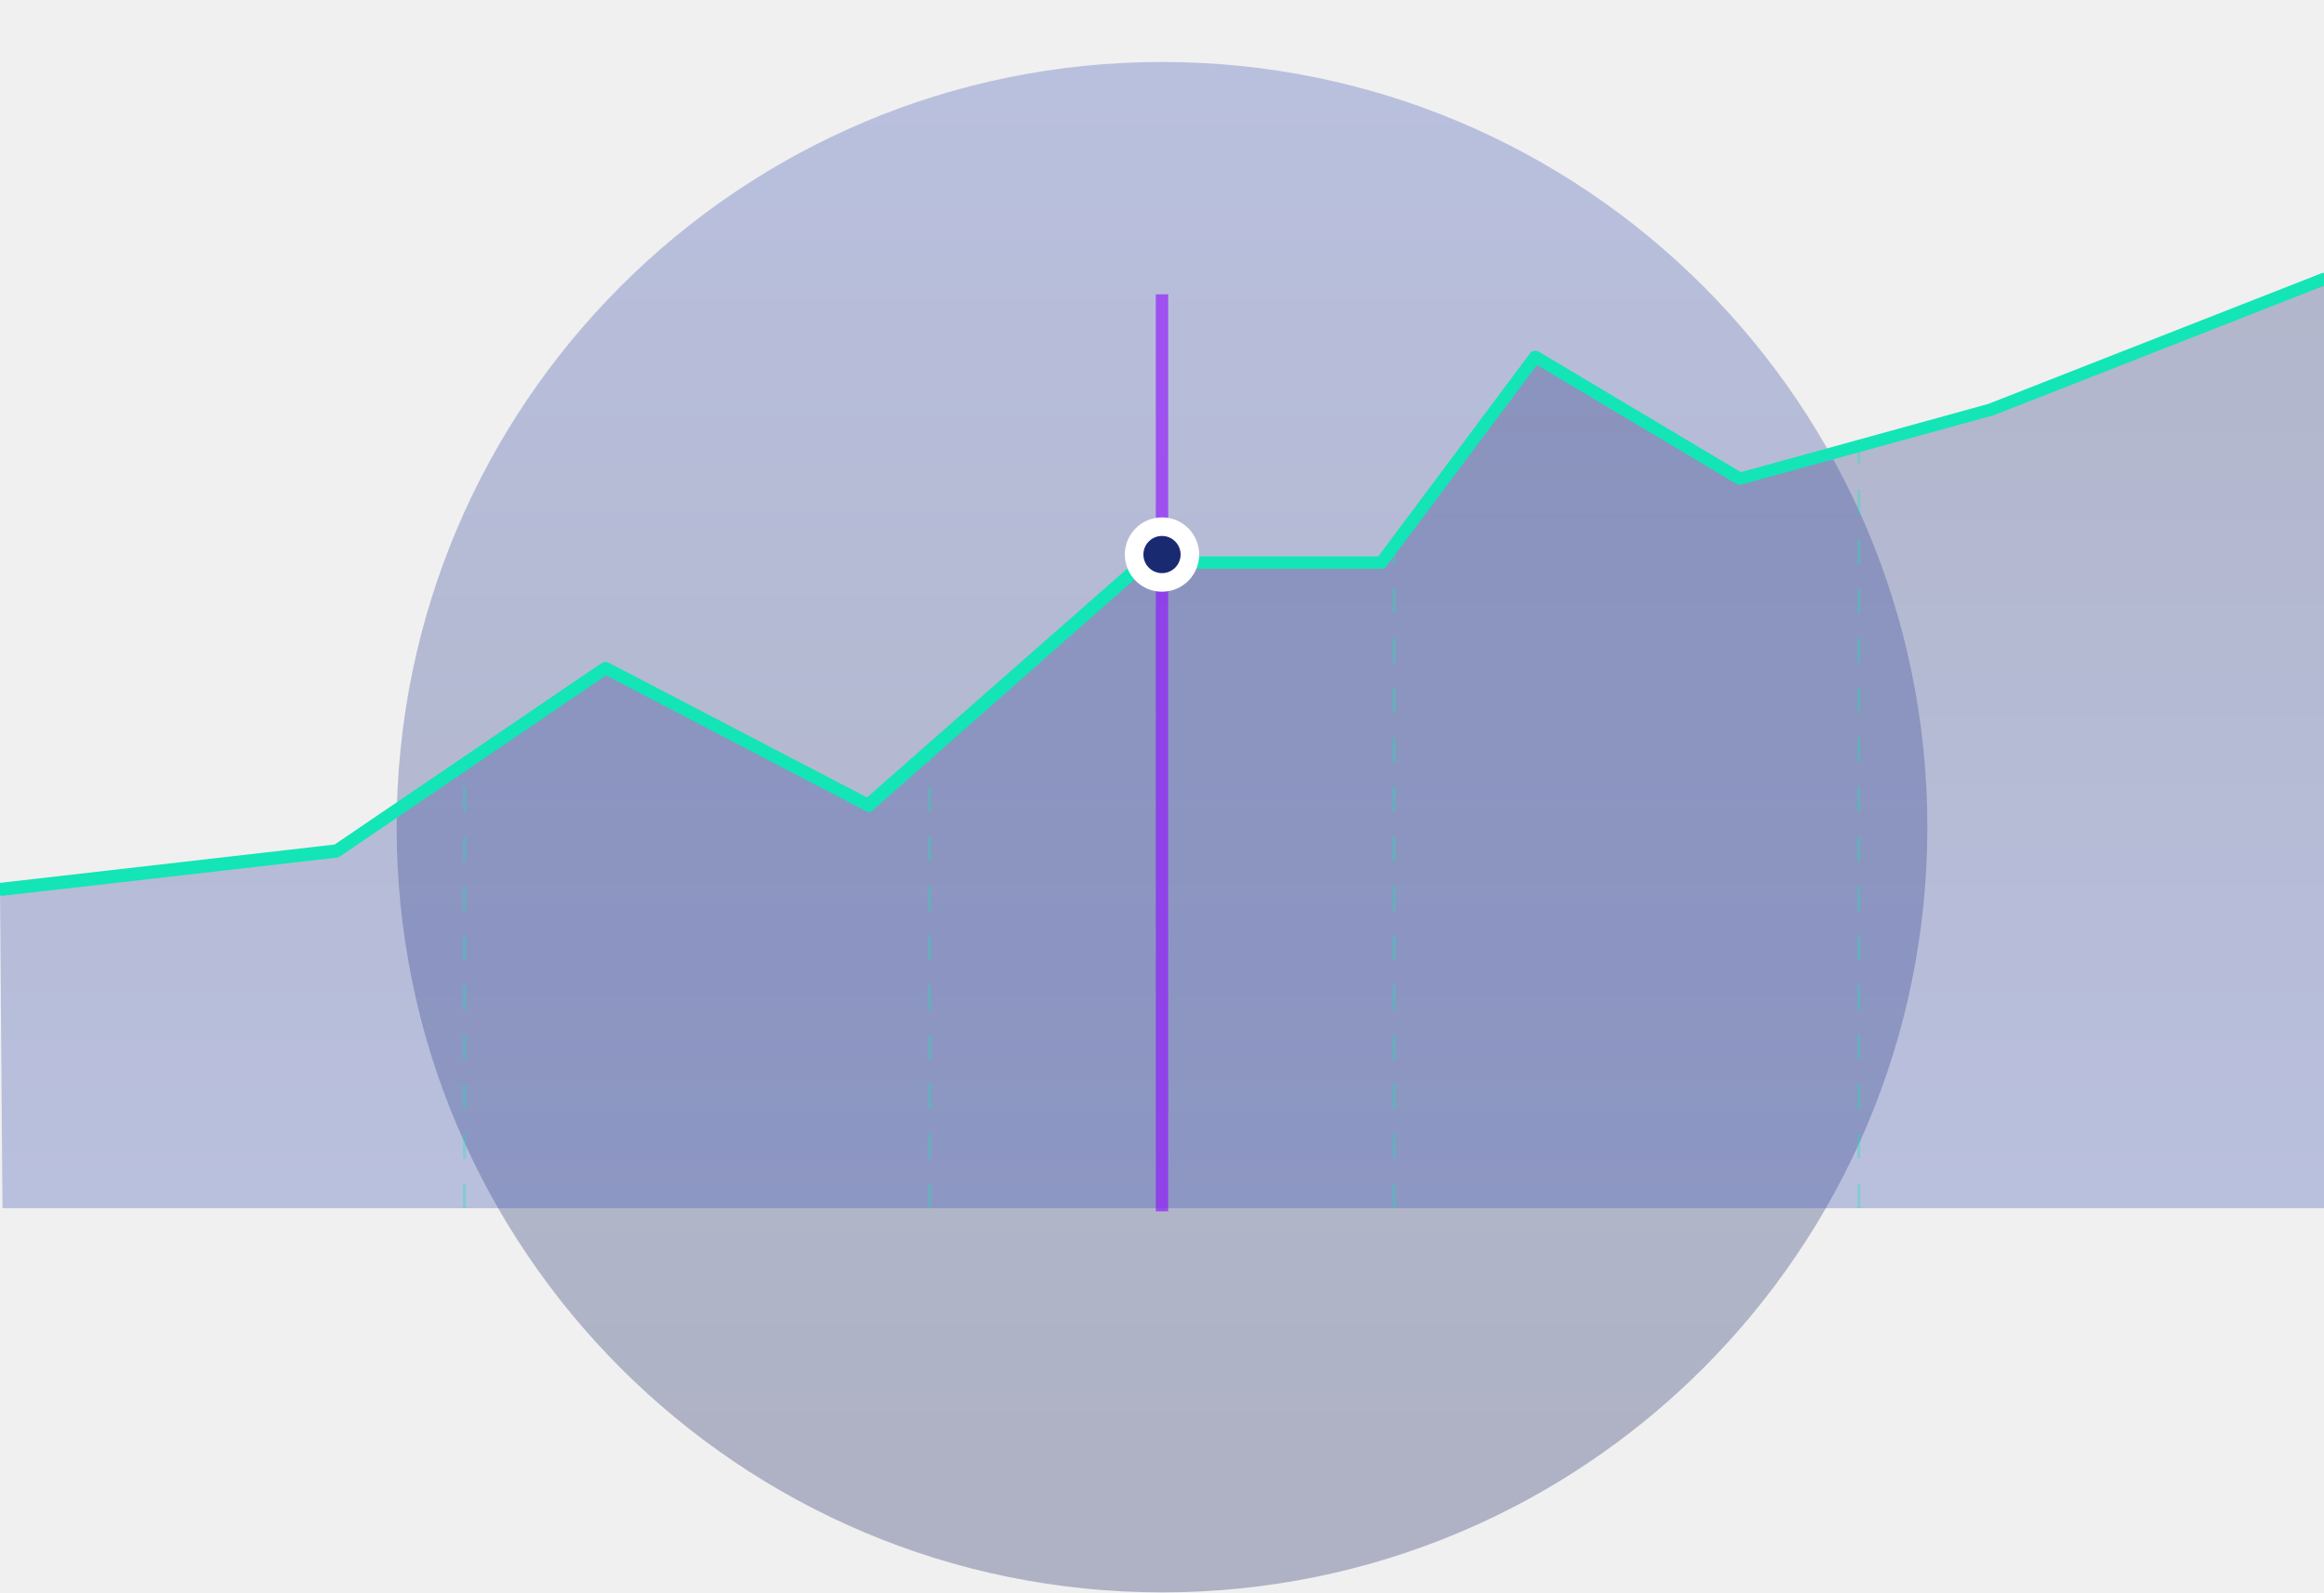
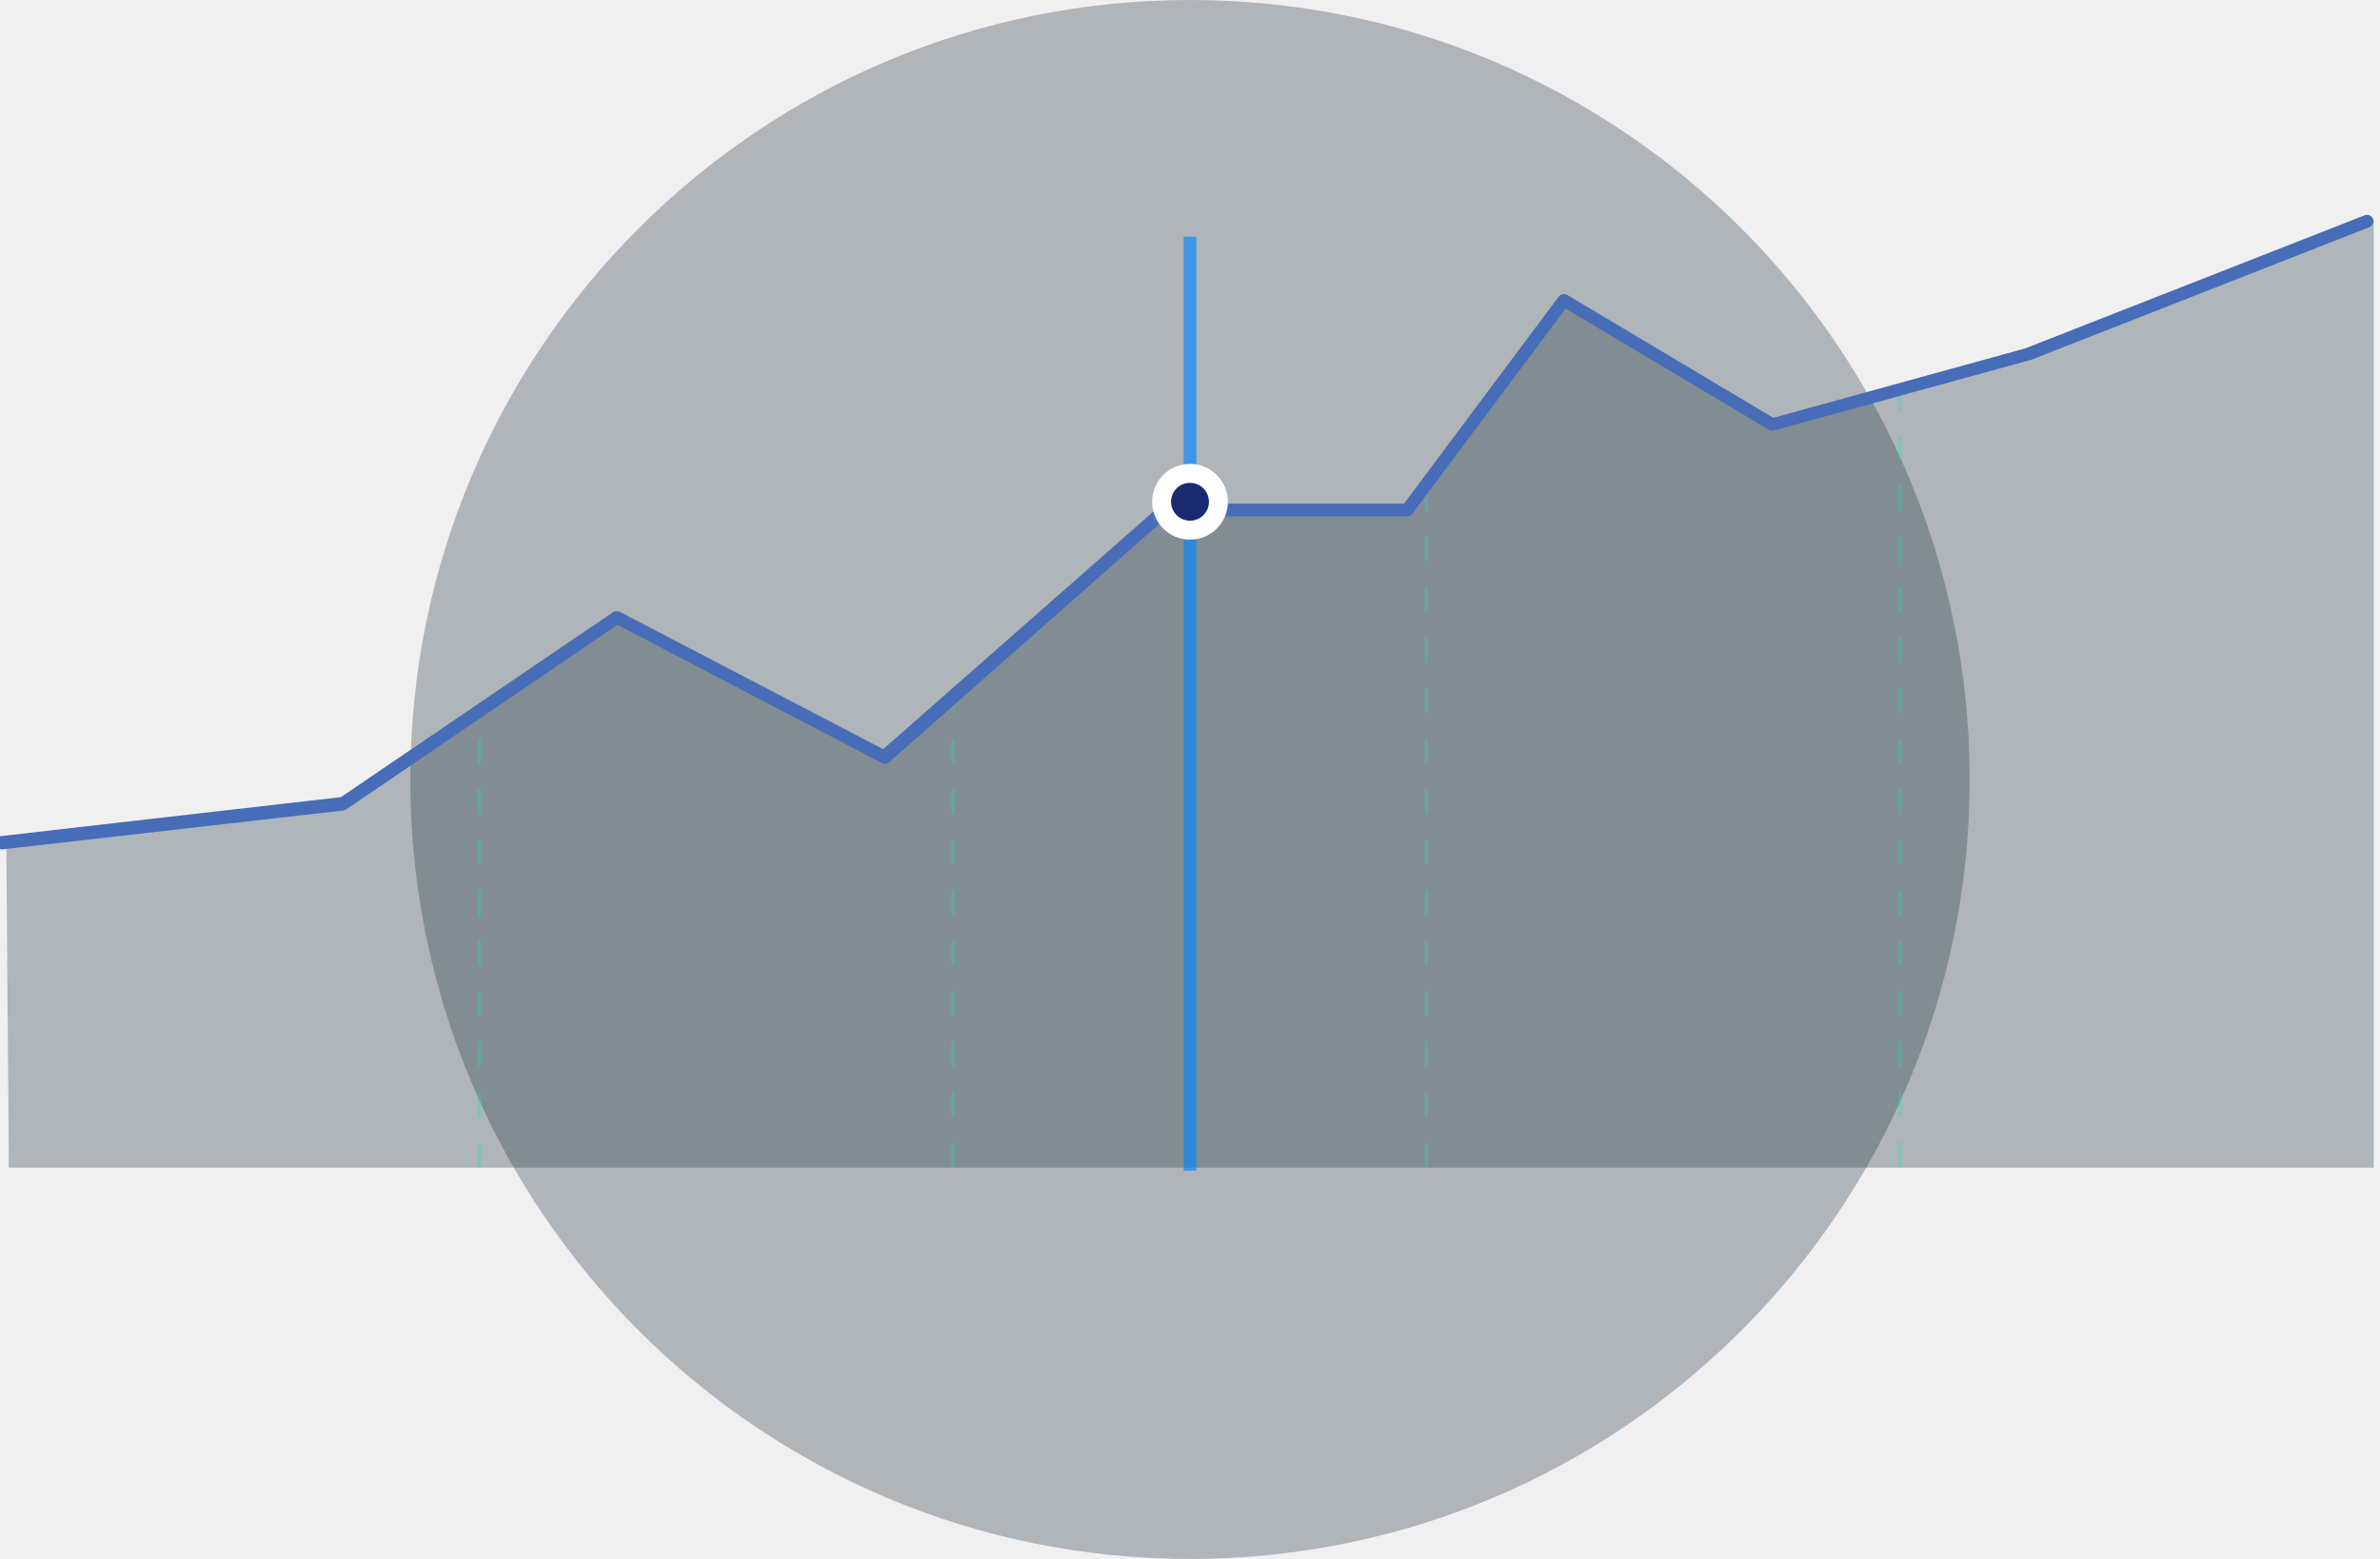
- <svg xmlns="http://www.w3.org/2000/svg" version="1.1" id="onboarding-market-illustration" x="0px" y="0px" viewBox="0 0 375 257" style="enable-background:new 0 0 375 257;" xml:space="preserve">
-   <style type="text/css">
- 	.st0{opacity:0.3;fill:url(#SVGID_1_);enable-background:new    ;}
- 	.st1{opacity:0.3;fill:url(#SVGID_2_);enable-background:new    ;}
- 	.st2{opacity:0.3;}
- 	.st3{fill:#13E5B6;}
- 	.st4{opacity:0.64;fill:none;stroke:#9012FE;stroke-width:2;stroke-linecap:square;enable-background:new    ;}
- 	.st5{fill:#1A2A71;stroke:#FFFFFF;stroke-width:3;}
- </style>
-   <linearGradient id="SVGID_1_" gradientUnits="userSpaceOnUse" x1="-234.544" y1="11.693" x2="-234.544" y2="12.587" gradientTransform="matrix(247 0 0 247 58120 -2878.024)">
-     <stop offset="0" style="stop-color:#3950B5" />
-     <stop offset="1" style="stop-color:#162360" />
-   </linearGradient>
-   <path class="st0" d="M187.5,257c68.2,0,123.5-55.3,123.5-123.5S255.7,10,187.5,10S64,65.3,64,133.5S119.3,257,187.5,257z" />
-   <linearGradient id="SVGID_2_" gradientUnits="userSpaceOnUse" x1="187.5" y1="195.03" x2="187.5" y2="45.031">
-     <stop offset="0" style="stop-color:#3950B5" />
-     <stop offset="1" style="stop-color:#202F77" />
-   </linearGradient>
-   <polygon class="st1" points="54.3,137.3 97.7,107.8 140.1,129.9 184.6,90.7 222.9,90.7 247.7,57.5 280.8,77.2 321.2,66.1 375,45   375,195 150.1,195 0.4,195 0,143.5 " />
-   <g class="st2">
-     <path class="st3" d="M300.2,195h-0.5v-4h0.5V195z M300.2,187h-0.5v-4h0.5V187z M300.2,179h-0.5v-4h0.5V179z M300.2,171h-0.5v-4h0.5   V171z M300.2,163h-0.5v-4h0.5V163z M300.2,155h-0.5v-4h0.5V155z M300.2,147h-0.5v-4h0.5V147z M300.2,139h-0.5v-4h0.5V139z    M300.2,131h-0.5v-4h0.5V131z M300.2,123h-0.5v-4h0.5V123z M300.2,115h-0.5v-4h0.5V115z M300.2,107h-0.5v-4h0.5V107z M300.2,99   h-0.5v-4h0.5V99z M300.2,91h-0.5v-4h0.5V91z M300.2,83h-0.5v-4h0.5V83z M300.2,75h-0.5v-4h0.5V75z" />
-     <path class="st3" d="M225.2,195h-0.5v-4h0.5V195z M225.2,187h-0.5v-4h0.5V187z M225.2,179h-0.5v-4h0.5V179z M225.2,171h-0.5v-4h0.5   V171z M225.2,163h-0.5v-4h0.5V163z M225.2,155h-0.5v-4h0.5V155z M225.2,147h-0.5v-4h0.5V147z M225.2,139h-0.5v-4h0.5V139z    M225.2,131h-0.5v-4h0.5V131z M225.2,123h-0.5v-4h0.5V123z M225.2,115h-0.5v-4h0.5V115z M225.2,107h-0.5v-4h0.5V107z M225.2,99   h-0.5v-4h0.5V99z M225.2,91h-0.5v-3.2h0.5V91z" />
-     <path class="st3" d="M150.2,195h-0.5v-4h0.5V195z M150.2,187h-0.5v-4h0.5V187z M150.2,179h-0.5v-4h0.5V179z M150.2,171h-0.5v-4h0.5   V171z M150.2,163h-0.5v-4h0.5V163z M150.2,155h-0.5v-4h0.5V155z M150.2,147h-0.5v-4h0.5V147z M150.2,139h-0.5v-4h0.5V139z    M150.2,131h-0.5v-4h0.5V131z M150.2,123h-0.5v-2h0.5V123z" />
-     <path class="st3" d="M75.2,195h-0.5v-4h0.5V195z M75.2,187h-0.5v-4h0.5V187z M75.2,179h-0.5v-4h0.5V179z M75.2,171h-0.5v-4h0.5V171   z M75.2,163h-0.5v-4h0.5V163z M75.2,155h-0.5v-4h0.5V155z M75.2,147h-0.5v-4h0.5V147z M75.2,139h-0.5v-4h0.5V139z M75.2,131h-0.5   v-4h0.5V131z" />
-   </g>
-   <path class="st3" d="M0,144.5c-0.5,0-0.9-0.4-1-0.9c-0.1-0.5,0.3-1,0.9-1.1l54.1-6.2L97.1,107c0.3-0.2,0.7-0.2,1-0.1l41.8,21.8  l44-38.7c0.2-0.2,0.4-0.2,0.7-0.2h37.8l24.5-32.8c0.3-0.4,0.9-0.5,1.3-0.3l32.7,19.5l39.9-11l53.8-21.1c0.5-0.2,1.1,0.1,1.3,0.6  c0.2,0.5-0.1,1.1-0.6,1.3l-53.8,21.1c0,0-0.1,0-0.1,0l-40.4,11.1c-0.3,0.1-0.5,0-0.8-0.1L248,58.9l-24.3,32.5  c-0.2,0.3-0.5,0.4-0.8,0.4H185l-44.2,39c-0.3,0.3-0.8,0.3-1.1,0.1L97.8,109l-42.9,29.2c-0.1,0.1-0.3,0.1-0.4,0.2l-54.3,6.2  C0.1,144.5,0,144.5,0,144.5z" />
-   <g>
-     <path id="Line_1_" class="st4" d="M187.5,48.5v146" />
-     <circle id="dot" class="st5" cx="187.5" cy="89.5" r="4.5" />
+ <svg xmlns="http://www.w3.org/2000/svg" width="377px" height="247px" viewBox="0 0 377 247" version="1.1" style="zoom: 1;">
+   <defs>
+     <linearGradient x1="50.003%" y1="0.009%" x2="50.003%" y2="89.469%" id="linearGradient-1">
+       <stop stop-color="#192C3A" offset="0%" />
+       <stop stop-color="#192C3A" offset="100%" />
+     </linearGradient>
+     <linearGradient x1="50%" y1="100.02%" x2="50%" y2="0.02%" id="linearGradient-2">
+       <stop stop-color="#192C3A" offset="0%" />
+       <stop stop-color="#192C3A" offset="100%" />
+     </linearGradient>
+   </defs>
+   <g id="Page-1" stroke="none" stroke-width="1" fill="none" fill-rule="evenodd">
+     <g id="tour-currency" transform="translate(-1, 0)">
+       <path d="M189.5,247 C257.7,247 313,191.7 313,123.5 C313,55.3 257.7,0 189.5,0 C121.3,0 66,55.3 66,123.5 C66,191.7 121.3,247 189.5,247  Z " id="Shape" fill-rule="nonzero" fill="url(#linearGradient-1)" opacity="0.3" />
+       <polygon id="Shape" fill="url(#linearGradient-2)" fill-rule="nonzero" opacity="0.3" points="56.3 127.3 99.7 97.8 142.1 119.9 186.6 80.7 224.9 80.7 249.7 47.5 282.8 67.2 323.2 56.1 377 35 377 185 152.1 185 2.4 185 2 133.5" />
+       <g id="Group" opacity="0.3" transform="translate(76, 61)" fill-rule="nonzero" fill="#13E5B6">
+         <path d="M226.2,124 L225.7,124 L225.7,120 L226.2,120 L226.2,124 Z M226.2,116 L225.7,116 L225.7,112 L226.2,112 L226.2,116 Z M226.2,108 L225.7,108 L225.7,104 L226.2,104 L226.2,108 Z M226.2,100 L225.7,100 L225.7,96 L226.2,96 L226.2,100 Z M226.2,92 L225.7,92 L225.7,88 L226.2,88 L226.2,92 Z M226.2,84 L225.7,84 L225.7,80 L226.2,80 L226.2,84 Z M226.2,76 L225.7,76 L225.7,72 L226.2,72 L226.2,76 Z M226.2,68 L225.7,68 L225.7,64 L226.2,64 L226.2,68 Z M226.2,60 L225.7,60 L225.7,56 L226.2,56 L226.2,60 Z M226.2,52 L225.7,52 L225.7,48 L226.2,48 L226.2,52 Z M226.2,44 L225.7,44 L225.7,40 L226.2,40 L226.2,44 Z M226.2,36 L225.7,36 L225.7,32 L226.2,32 L226.2,36 Z M226.2,28 L225.7,28 L225.7,24 L226.2,24 L226.2,28 Z M226.2,20 L225.7,20 L225.7,16 L226.2,16 L226.2,20 Z M226.2,12 L225.7,12 L225.7,8 L226.2,8 L226.2,12 Z M226.2,4 L225.7,4 L225.7,0 L226.2,0 L226.2,4 Z" id="Shape" />
+         <path d="M151.2,124 L150.7,124 L150.7,120 L151.2,120 L151.2,124 Z M151.2,116 L150.7,116 L150.7,112 L151.2,112 L151.2,116 Z M151.2,108 L150.7,108 L150.7,104 L151.2,104 L151.2,108 Z M151.2,100 L150.7,100 L150.7,96 L151.2,96 L151.2,100 Z M151.2,92 L150.7,92 L150.7,88 L151.2,88 L151.2,92 Z M151.2,84 L150.7,84 L150.7,80 L151.2,80 L151.2,84 Z M151.2,76 L150.7,76 L150.7,72 L151.2,72 L151.2,76 Z M151.2,68 L150.7,68 L150.7,64 L151.2,64 L151.2,68 Z M151.2,60 L150.7,60 L150.7,56 L151.2,56 L151.2,60 Z M151.2,52 L150.7,52 L150.7,48 L151.2,48 L151.2,52 Z M151.2,44 L150.7,44 L150.7,40 L151.2,40 L151.2,44 Z M151.2,36 L150.7,36 L150.7,32 L151.2,32 L151.2,36 Z M151.2,28 L150.7,28 L150.7,24 L151.2,24 L151.2,28 Z M151.2,20 L150.7,20 L150.7,16.8 L151.2,16.8 L151.2,20 Z" id="Shape" />
+         <path d="M76.2,124 L75.7,124 L75.7,120 L76.2,120 L76.2,124 Z M76.2,116 L75.7,116 L75.7,112 L76.2,112 L76.2,116 Z M76.2,108 L75.7,108 L75.7,104 L76.2,104 L76.2,108 Z M76.2,100 L75.7,100 L75.7,96 L76.2,96 L76.2,100 Z M76.2,92 L75.7,92 L75.7,88 L76.2,88 L76.2,92 Z M76.2,84 L75.7,84 L75.7,80 L76.2,80 L76.2,84 Z M76.2,76 L75.7,76 L75.7,72 L76.2,72 L76.2,76 Z M76.2,68 L75.7,68 L75.7,64 L76.2,64 L76.2,68 Z M76.2,60 L75.7,60 L75.7,56 L76.2,56 L76.2,60 Z M76.2,52 L75.7,52 L75.7,50 L76.2,50 L76.2,52 Z" id="Shape" />
+         <path d="M1.2,124 L0.7,124 L0.7,120 L1.2,120 L1.2,124 Z M1.2,116 L0.7,116 L0.7,112 L1.2,112 L1.2,116 Z M1.2,108 L0.7,108 L0.7,104 L1.2,104 L1.2,108 Z M1.2,100 L0.7,100 L0.7,96 L1.2,96 L1.2,100 Z M1.2,92 L0.7,92 L0.7,88 L1.2,88 L1.2,92 Z M1.2,84 L0.7,84 L0.7,80 L1.2,80 L1.2,84 Z M1.2,76 L0.7,76 L0.7,72 L1.2,72 L1.2,76 Z M1.2,68 L0.7,68 L0.7,64 L1.2,64 L1.2,68 Z M1.2,60 L0.7,60 L0.7,56 L1.2,56 L1.2,60 Z" id="Shape" />
+       </g>
+       <path d="M1,134.5 C0.5,134.5 0.1,134.1 0,133.6 C-0.1,133.1 0.3,132.6 0.9,132.5 L55,126.3 L98.1,97 C98.4,96.8 98.8,96.8 99.1,96.9 L140.9,118.7 L184.9,80 C185.1,79.8 185.3,79.8 185.6,79.8 L223.4,79.8 L247.9,47 C248.2,46.6 248.8,46.5 249.2,46.7 L281.9,66.2 L321.8,55.2 L375.6,34.1 C376.1,33.9 376.7,34.2 376.9,34.7 C377.1,35.2 376.8,35.8 376.3,36 L322.5,57.1 L322.4,57.1 L282,68.2 C281.7,68.3 281.5,68.2 281.2,68.1 L249,48.9 L224.7,81.4 C224.5,81.7 224.2,81.8 223.9,81.8 L186,81.8 L141.8,120.8 C141.5,121.1 141,121.1 140.7,120.9 L98.8,99 L55.9,128.2 C55.8,128.3 55.6,128.3 55.5,128.4 L1.2,134.6 C1.1,134.5 1,134.5 1,134.5  Z " id="Shape" fill-rule="nonzero" fill="#476cb8" />
+       <g id="Group" transform="translate(185, 38)">
+         <path d="M4.5,0.5 L4.5,146.5" id="Line_1_" stroke="#0085FF" stroke-width="2" stroke-linecap="square" opacity="0.64" />
+         <circle id="dot" stroke="#FFFFFF" stroke-width="3" fill="#1A2A71" fill-rule="nonzero" cx="4.5" cy="41.5" r="4.5" />
+       </g>
+     </g>
  </g>
</svg>
